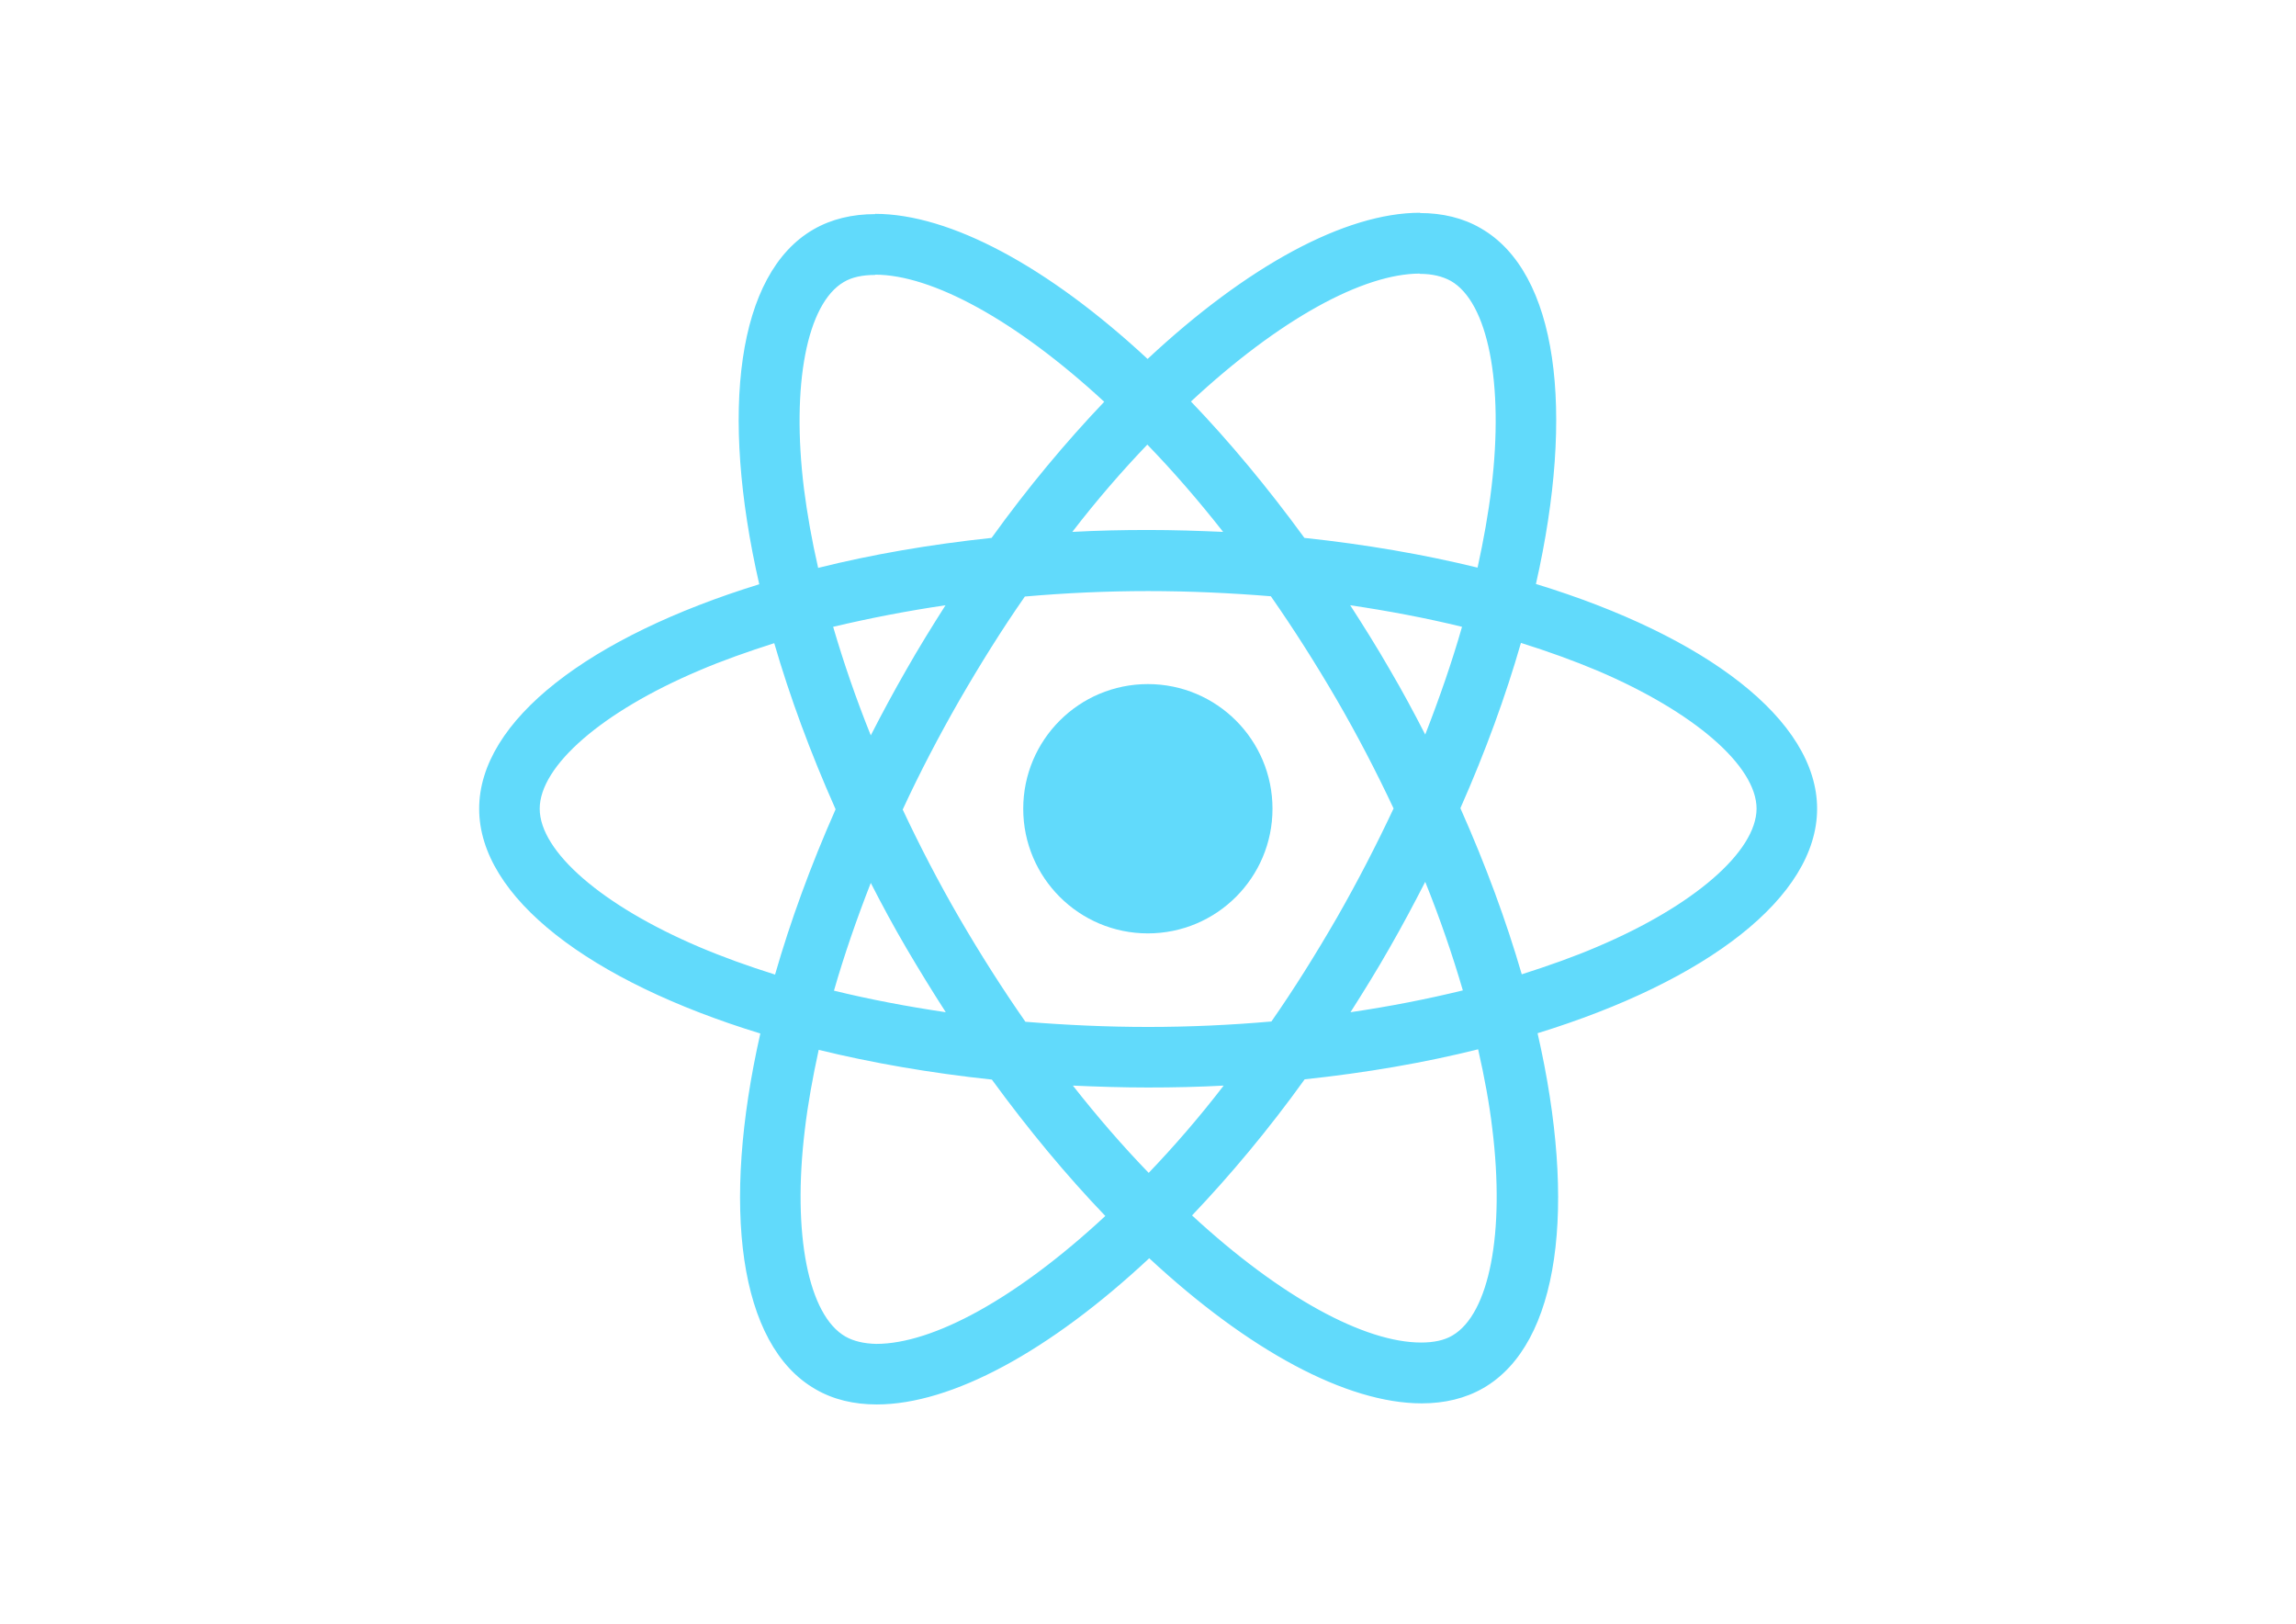
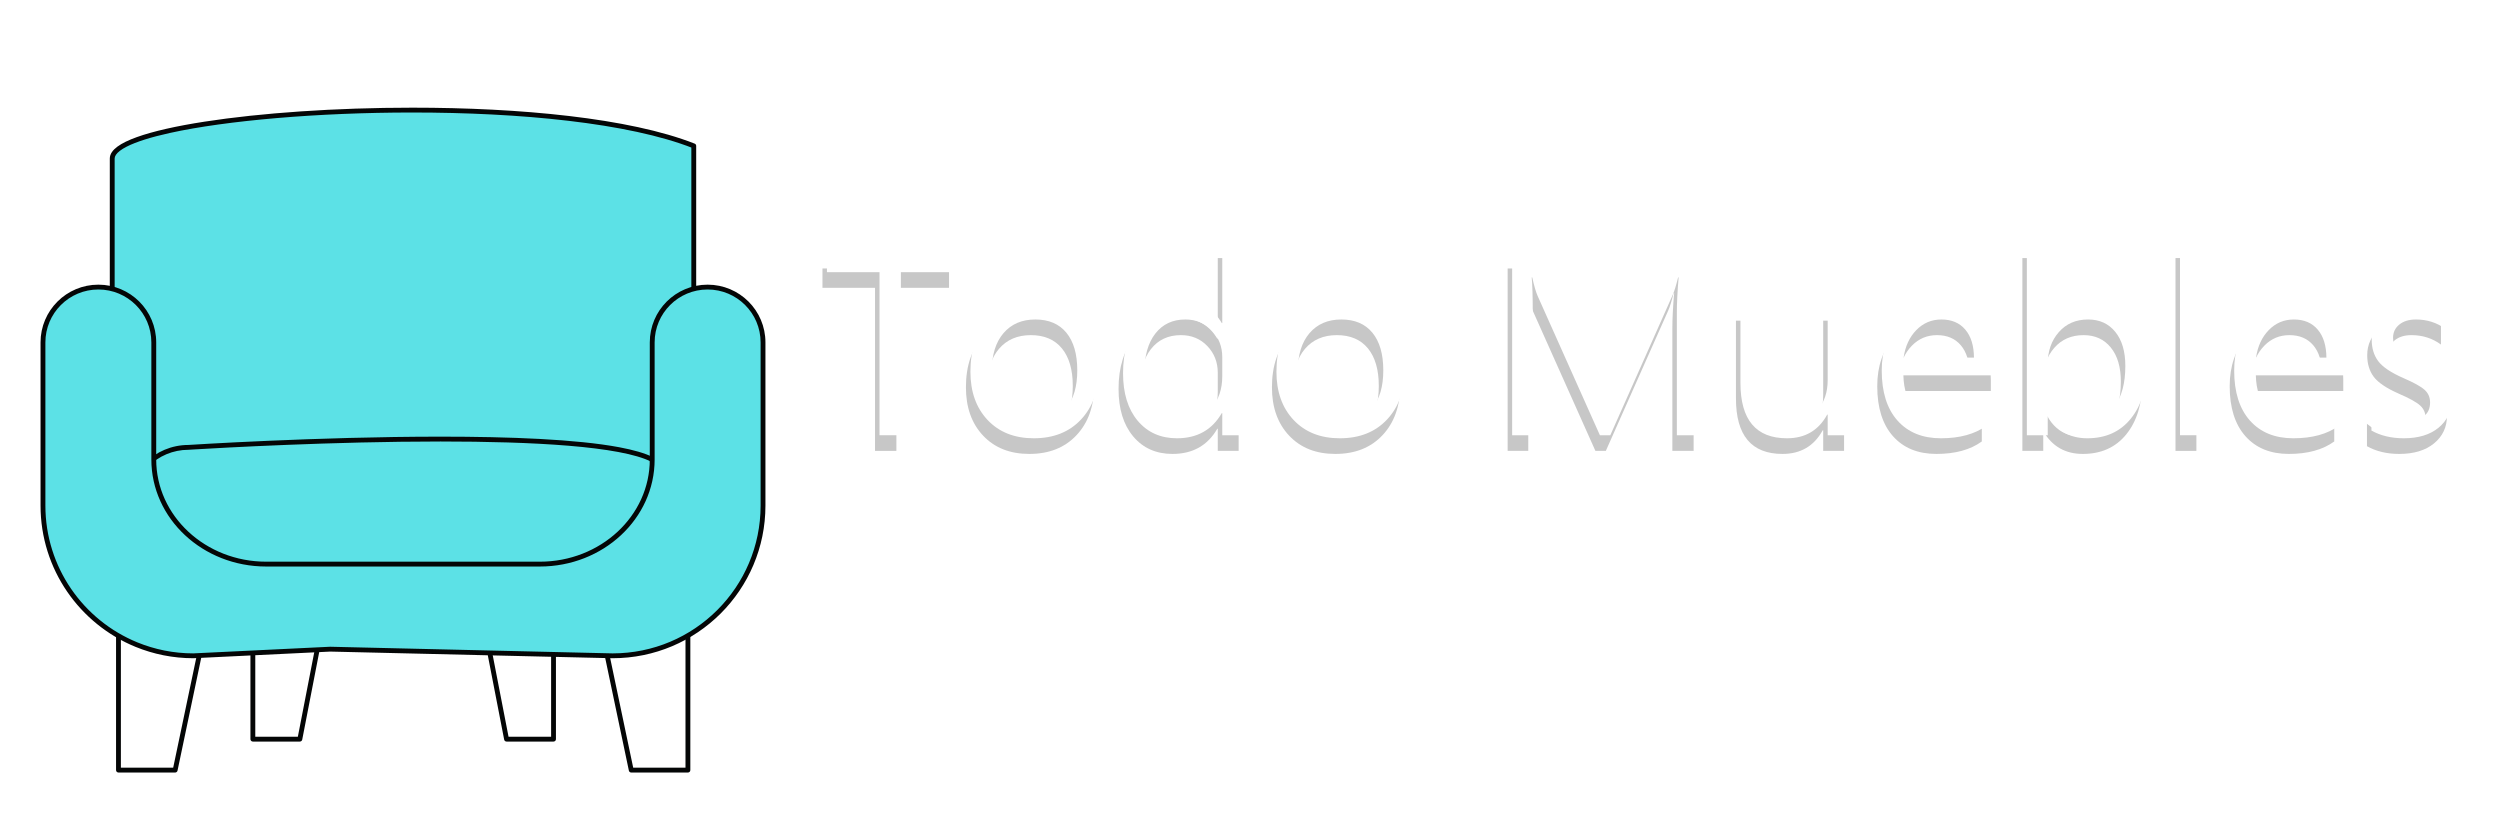
- <svg xmlns="http://www.w3.org/2000/svg" viewBox="0 0 841.9 595.3">
-   <g fill="#61DAFB">
-     <path d="M666.3 296.5c0-32.5-40.7-63.3-103.1-82.4 14.4-63.6 8-114.2-20.2-130.4-6.5-3.8-14.1-5.6-22.4-5.6v22.3c4.6 0 8.3.9 11.4 2.6 13.6 7.8 19.5 37.5 14.9 75.7-1.1 9.4-2.9 19.3-5.1 29.4-19.6-4.8-41-8.5-63.5-10.9-13.5-18.5-27.5-35.3-41.6-50 32.6-30.3 63.2-46.9 84-46.9V78c-27.5 0-63.5 19.6-99.9 53.6-36.4-33.8-72.4-53.2-99.9-53.2v22.3c20.7 0 51.4 16.5 84 46.6-14 14.7-28 31.4-41.3 49.9-22.6 2.4-44 6.1-63.6 11-2.3-10-4-19.7-5.2-29-4.7-38.2 1.1-67.9 14.6-75.8 3-1.8 6.9-2.6 11.5-2.6V78.5c-8.4 0-16 1.8-22.6 5.6-28.1 16.2-34.4 66.7-19.9 130.1-62.2 19.2-102.7 49.9-102.7 82.3 0 32.5 40.7 63.3 103.1 82.4-14.4 63.6-8 114.2 20.2 130.4 6.5 3.8 14.1 5.6 22.5 5.6 27.5 0 63.5-19.6 99.9-53.6 36.4 33.8 72.4 53.2 99.9 53.2 8.4 0 16-1.8 22.6-5.6 28.1-16.2 34.4-66.7 19.9-130.1 62-19.1 102.5-49.9 102.5-82.3zm-130.2-66.7c-3.7 12.9-8.3 26.2-13.5 39.5-4.1-8-8.4-16-13.1-24-4.6-8-9.5-15.8-14.4-23.4 14.2 2.1 27.9 4.7 41 7.9zm-45.8 106.5c-7.8 13.5-15.8 26.3-24.1 38.2-14.9 1.3-30 2-45.2 2-15.1 0-30.2-.7-45-1.9-8.3-11.9-16.4-24.6-24.2-38-7.6-13.1-14.5-26.4-20.8-39.8 6.2-13.4 13.2-26.8 20.7-39.9 7.8-13.5 15.8-26.3 24.1-38.2 14.9-1.3 30-2 45.2-2 15.1 0 30.2.7 45 1.9 8.3 11.9 16.4 24.6 24.2 38 7.6 13.1 14.5 26.4 20.8 39.8-6.3 13.4-13.2 26.8-20.7 39.9zm32.3-13c5.4 13.4 10 26.8 13.8 39.8-13.1 3.2-26.9 5.9-41.2 8 4.9-7.7 9.8-15.6 14.4-23.7 4.6-8 8.9-16.1 13-24.1zM421.2 430c-9.3-9.6-18.6-20.3-27.8-32 9 .4 18.2.7 27.5.7 9.4 0 18.7-.2 27.8-.7-9 11.7-18.3 22.4-27.5 32zm-74.4-58.9c-14.2-2.1-27.9-4.7-41-7.9 3.7-12.9 8.3-26.2 13.5-39.5 4.1 8 8.4 16 13.1 24 4.7 8 9.5 15.8 14.4 23.4zM420.7 163c9.3 9.6 18.6 20.3 27.8 32-9-.4-18.2-.7-27.5-.7-9.4 0-18.7.2-27.8.7 9-11.7 18.3-22.4 27.5-32zm-74 58.9c-4.9 7.7-9.8 15.6-14.4 23.7-4.6 8-8.9 16-13 24-5.4-13.4-10-26.8-13.8-39.8 13.1-3.1 26.9-5.8 41.2-7.9zm-90.5 125.2c-35.4-15.1-58.3-34.9-58.3-50.6 0-15.7 22.9-35.6 58.3-50.6 8.6-3.7 18-7 27.7-10.1 5.7 19.6 13.2 40 22.5 60.9-9.2 20.8-16.6 41.1-22.2 60.6-9.9-3.1-19.3-6.5-28-10.2zM310 490c-13.6-7.8-19.5-37.5-14.9-75.7 1.1-9.4 2.9-19.3 5.1-29.4 19.6 4.8 41 8.5 63.5 10.9 13.5 18.5 27.5 35.3 41.6 50-32.6 30.3-63.2 46.9-84 46.9-4.5-.1-8.3-1-11.3-2.7zm237.2-76.2c4.7 38.2-1.1 67.9-14.6 75.8-3 1.8-6.9 2.6-11.5 2.6-20.7 0-51.4-16.5-84-46.6 14-14.7 28-31.4 41.3-49.9 22.6-2.4 44-6.1 63.6-11 2.3 10.1 4.1 19.8 5.2 29.1zm38.5-66.7c-8.6 3.7-18 7-27.7 10.1-5.7-19.6-13.2-40-22.5-60.9 9.2-20.8 16.6-41.1 22.2-60.6 9.9 3.1 19.3 6.5 28.1 10.2 35.4 15.1 58.3 34.9 58.3 50.6-.1 15.7-23 35.6-58.4 50.6zM320.8 78.4z" />
-     <circle cx="420.9" cy="296.5" r="45.7" />
-     <path d="M520.5 78.1z" />
+ <svg xmlns="http://www.w3.org/2000/svg" xmlns:xlink="http://www.w3.org/1999/xlink" width="900pt" height="300pt" viewBox="0 0 900 300" version="1.2">
+   <defs>
+     <g>
+       <symbol overflow="visible" id="glyph0-0">
+         <path style="stroke:none;" d="M 7.594 0 L 7.594 -64.016 L 52.938 -64.016 L 52.938 0 Z M 14.375 -6.781 L 46.156 -6.781 L 46.156 -57.234 L 14.375 -57.234 Z M 14.375 -6.781 " />
+       </symbol>
+       <symbol overflow="visible" id="glyph0-1">
+         <path style="stroke:none;" d="M 47.438 -58.703 L 28.484 -58.703 L 28.484 0 L 20.797 0 L 20.797 -58.703 L 1.875 -58.703 L 1.875 -65.672 L 47.438 -65.672 Z M 47.438 -58.703 " />
+       </symbol>
+       <symbol overflow="visible" id="glyph0-2">
+         <path style="stroke:none;" d="M 27.203 1.094 C 20.273 1.094 14.738 -1.094 10.594 -5.469 C 6.457 -9.852 4.391 -15.66 4.391 -22.891 C 4.391 -30.766 6.539 -36.914 10.844 -41.344 C 15.156 -45.77 20.973 -47.984 28.297 -47.984 C 35.285 -47.984 40.738 -45.832 44.656 -41.531 C 48.582 -37.227 50.547 -31.258 50.547 -23.625 C 50.547 -16.145 48.43 -10.156 44.203 -5.656 C 39.984 -1.156 34.316 1.094 27.203 1.094 Z M 27.75 -41.672 C 22.926 -41.672 19.109 -40.031 16.297 -36.75 C 13.492 -33.469 12.094 -28.941 12.094 -23.172 C 12.094 -17.617 13.508 -13.238 16.344 -10.031 C 19.188 -6.82 22.988 -5.219 27.75 -5.219 C 32.602 -5.219 36.332 -6.789 38.938 -9.938 C 41.551 -13.082 42.859 -17.555 42.859 -23.359 C 42.859 -29.211 41.551 -33.727 38.938 -36.906 C 36.332 -40.082 32.602 -41.672 27.75 -41.672 Z M 27.75 -41.672 " />
+       </symbol>
+       <symbol overflow="visible" id="glyph0-3">
+         <path style="stroke:none;" d="M 47.625 0 L 40.109 0 L 40.109 -7.969 L 39.938 -7.969 C 36.445 -1.926 31.07 1.094 23.812 1.094 C 17.914 1.094 13.203 -1.004 9.672 -5.203 C 6.148 -9.398 4.391 -15.113 4.391 -22.344 C 4.391 -30.102 6.344 -36.316 10.25 -40.984 C 14.164 -45.648 19.375 -47.984 25.875 -47.984 C 32.312 -47.984 37 -45.453 39.938 -40.391 L 40.109 -40.391 L 40.109 -69.422 L 47.625 -69.422 Z M 40.109 -21.203 L 40.109 -28.109 C 40.109 -31.898 38.859 -35.109 36.359 -37.734 C 33.859 -40.359 30.68 -41.672 26.828 -41.672 C 22.254 -41.672 18.656 -39.988 16.031 -36.625 C 13.406 -33.27 12.094 -28.633 12.094 -22.719 C 12.094 -17.312 13.348 -13.039 15.859 -9.906 C 18.379 -6.781 21.766 -5.219 26.016 -5.219 C 30.191 -5.219 33.582 -6.727 36.188 -9.75 C 38.801 -12.77 40.109 -16.586 40.109 -21.203 Z M 40.109 -21.203 " />
+       </symbol>
+       <symbol overflow="visible" id="glyph0-4">
+         <path style="stroke:none;" d="" />
+       </symbol>
+       <symbol overflow="visible" id="glyph0-5">
+         <path style="stroke:none;" d="M 75.562 0 L 67.906 0 L 67.906 -44.047 C 67.906 -47.523 68.117 -51.785 68.547 -56.828 L 68.359 -56.828 C 67.629 -53.867 66.973 -51.75 66.391 -50.469 L 43.953 0 L 40.203 0 L 17.812 -50.094 C 17.164 -51.562 16.508 -53.805 15.844 -56.828 L 15.656 -56.828 C 15.906 -54.203 16.031 -49.91 16.031 -43.953 L 16.031 0 L 8.609 0 L 8.609 -65.672 L 18.781 -65.672 L 38.922 -19.875 C 40.484 -16.363 41.488 -13.738 41.938 -12 L 42.219 -12 C 43.531 -15.602 44.582 -18.289 45.375 -20.062 L 65.938 -65.672 L 75.562 -65.672 Z M 75.562 0 " />
+       </symbol>
+       <symbol overflow="visible" id="glyph0-6">
+         <path style="stroke:none;" d="M 45.516 0 L 38 0 L 38 -7.422 L 37.828 -7.422 C 34.711 -1.742 29.891 1.094 23.359 1.094 C 12.18 1.094 6.594 -5.555 6.594 -18.859 L 6.594 -46.891 L 14.062 -46.891 L 14.062 -20.062 C 14.062 -10.164 17.848 -5.219 25.422 -5.219 C 29.078 -5.219 32.086 -6.566 34.453 -9.266 C 36.816 -11.973 38 -15.508 38 -19.875 L 38 -46.891 L 45.516 -46.891 Z M 45.516 0 " />
+       </symbol>
+       <symbol overflow="visible" id="glyph0-7">
+         <path style="stroke:none;" d="M 45.281 -21.562 L 12.188 -21.562 C 12.301 -16.344 13.703 -12.312 16.391 -9.469 C 19.078 -6.633 22.77 -5.219 27.469 -5.219 C 32.75 -5.219 37.602 -6.957 42.031 -10.438 L 42.031 -3.391 C 37.914 -0.398 32.469 1.094 25.688 1.094 C 19.062 1.094 13.852 -1.031 10.062 -5.281 C 6.281 -9.539 4.391 -15.535 4.391 -23.266 C 4.391 -30.555 6.457 -36.5 10.594 -41.094 C 14.738 -45.688 19.879 -47.984 26.016 -47.984 C 32.148 -47.984 36.895 -46 40.25 -42.031 C 43.602 -38.062 45.281 -32.551 45.281 -25.5 Z M 37.594 -27.938 C 37.562 -32.27 36.516 -35.641 34.453 -38.047 C 32.398 -40.461 29.539 -41.672 25.875 -41.672 C 22.332 -41.672 19.32 -40.398 16.844 -37.859 C 14.375 -35.328 12.848 -32.02 12.266 -27.938 Z M 37.594 -27.938 " />
+       </symbol>
+       <symbol overflow="visible" id="glyph0-8">
+         <path style="stroke:none;" d="M 15.297 -6.781 L 15.109 -6.781 L 15.109 0 L 7.594 0 L 7.594 -69.422 L 15.109 -69.422 L 15.109 -38.641 L 15.297 -38.641 C 18.984 -44.867 24.383 -47.984 31.5 -47.984 C 37.52 -47.984 42.227 -45.883 45.625 -41.688 C 49.031 -37.488 50.734 -31.863 50.734 -24.812 C 50.734 -16.969 48.828 -10.688 45.016 -5.969 C 41.203 -1.258 35.984 1.094 29.359 1.094 C 23.16 1.094 18.473 -1.531 15.297 -6.781 Z M 15.109 -25.688 L 15.109 -19.141 C 15.109 -15.266 16.367 -11.973 18.891 -9.266 C 21.41 -6.566 24.609 -5.219 28.484 -5.219 C 33.035 -5.219 36.598 -6.957 39.172 -10.438 C 41.754 -13.914 43.047 -18.754 43.047 -24.953 C 43.047 -30.172 41.836 -34.258 39.422 -37.219 C 37.016 -40.188 33.75 -41.672 29.625 -41.672 C 25.258 -41.672 21.75 -40.148 19.094 -37.109 C 16.438 -34.078 15.109 -30.27 15.109 -25.688 Z M 15.109 -25.688 " />
+       </symbol>
+       <symbol overflow="visible" id="glyph0-9">
+         <path style="stroke:none;" d="M 15.109 0 L 7.594 0 L 7.594 -69.422 L 15.109 -69.422 Z M 15.109 0 " />
+       </symbol>
+       <symbol overflow="visible" id="glyph0-10">
+         <path style="stroke:none;" d="M 4.766 -1.688 L 4.766 -9.75 C 8.422 -6.727 12.477 -5.219 16.938 -5.219 C 22.895 -5.219 25.875 -7.414 25.875 -11.812 C 25.875 -13.645 25.219 -15.156 23.906 -16.344 C 22.594 -17.539 20.023 -18.961 16.203 -20.609 C 11.723 -22.586 8.711 -24.625 7.172 -26.719 C 5.629 -28.812 4.859 -31.383 4.859 -34.438 C 4.859 -38.344 6.398 -41.578 9.484 -44.141 C 12.566 -46.703 16.535 -47.984 21.391 -47.984 C 25.109 -47.984 28.445 -47.285 31.406 -45.891 L 31.406 -38.281 C 28.32 -40.539 24.785 -41.672 20.797 -41.672 C 18.285 -41.672 16.281 -41.055 14.781 -39.828 C 13.289 -38.609 12.547 -37.023 12.547 -35.078 C 12.547 -33.18 13.086 -31.648 14.172 -30.484 C 15.254 -29.328 17.688 -27.957 21.469 -26.375 C 26.082 -24.426 29.25 -22.379 30.969 -20.234 C 32.695 -18.098 33.562 -15.535 33.562 -12.547 C 33.562 -8.547 32.02 -5.27 28.938 -2.719 C 25.852 -0.176 21.672 1.094 16.391 1.094 C 11.93 1.094 8.055 0.164 4.766 -1.688 Z M 4.766 -1.688 " />
+       </symbol>
+       <symbol overflow="visible" id="glyph1-0">
+         <path style="stroke:none;" d="M 2.734 0 L 2.734 -22.984 L 19 -22.984 L 19 0 Z M 5.156 -2.438 L 16.578 -2.438 L 16.578 -20.547 L 5.156 -20.547 Z M 5.156 -2.438 " />
+       </symbol>
+       <symbol overflow="visible" id="glyph1-1">
+         <path style="stroke:none;" d="" />
+       </symbol>
+       <symbol overflow="visible" id="glyph1-2">
+         <path style="stroke:none;" d="M 21.344 0 L 18.281 0 L 15.781 -6.609 L 5.781 -6.609 L 3.438 0 L 0.359 0 L 9.406 -23.578 L 12.266 -23.578 Z M 14.875 -9.094 L 11.188 -19.141 C 11.062 -19.461 10.938 -19.988 10.812 -20.719 L 10.75 -20.719 C 10.645 -20.051 10.52 -19.523 10.375 -19.141 L 6.703 -9.094 Z M 14.875 -9.094 " />
+       </symbol>
+       <symbol overflow="visible" id="glyph1-3">
+         <path style="stroke:none;" d="M 14.203 -0.766 C 12.91 0.004 11.379 0.391 9.609 0.391 C 7.203 0.391 5.258 -0.391 3.781 -1.953 C 2.312 -3.516 1.578 -5.535 1.578 -8.016 C 1.578 -10.797 2.367 -13.023 3.953 -14.703 C 5.547 -16.391 7.672 -17.234 10.328 -17.234 C 11.805 -17.234 13.109 -16.957 14.234 -16.406 L 14.234 -13.641 C 12.984 -14.523 11.645 -14.969 10.219 -14.969 C 8.5 -14.969 7.086 -14.348 5.984 -13.109 C 4.891 -11.879 4.344 -10.258 4.344 -8.25 C 4.344 -6.281 4.859 -4.723 5.891 -3.578 C 6.93 -2.441 8.32 -1.875 10.062 -1.875 C 11.531 -1.875 12.91 -2.363 14.203 -3.344 Z M 14.203 -0.766 " />
+       </symbol>
+       <symbol overflow="visible" id="glyph1-4">
+         <path style="stroke:none;" d="M 9.766 0.391 C 7.273 0.391 5.285 -0.395 3.797 -1.969 C 2.316 -3.539 1.578 -5.625 1.578 -8.219 C 1.578 -11.051 2.348 -13.258 3.891 -14.844 C 5.441 -16.438 7.531 -17.234 10.156 -17.234 C 12.664 -17.234 14.625 -16.457 16.031 -14.906 C 17.445 -13.363 18.156 -11.223 18.156 -8.484 C 18.156 -5.797 17.395 -3.645 15.875 -2.031 C 14.352 -0.414 12.316 0.391 9.766 0.391 Z M 9.969 -14.969 C 8.227 -14.969 6.852 -14.375 5.844 -13.188 C 4.844 -12.008 4.344 -10.383 4.344 -8.312 C 4.344 -6.32 4.852 -4.75 5.875 -3.594 C 6.895 -2.445 8.258 -1.875 9.969 -1.875 C 11.707 -1.875 13.047 -2.438 13.984 -3.562 C 14.922 -4.695 15.391 -6.305 15.391 -8.391 C 15.391 -10.492 14.922 -12.113 13.984 -13.25 C 13.047 -14.395 11.707 -14.969 9.969 -14.969 Z M 9.969 -14.969 " />
+       </symbol>
+       <symbol overflow="visible" id="glyph1-5">
+         <path style="stroke:none;" d="M 26.641 0 L 23.938 0 L 23.938 -9.672 C 23.938 -11.535 23.648 -12.883 23.078 -13.719 C 22.504 -14.551 21.535 -14.969 20.172 -14.969 C 19.023 -14.969 18.047 -14.441 17.234 -13.391 C 16.43 -12.336 16.031 -11.078 16.031 -9.609 L 16.031 0 L 13.328 0 L 13.328 -10 C 13.328 -13.312 12.051 -14.969 9.5 -14.969 C 8.32 -14.969 7.348 -14.469 6.578 -13.469 C 5.805 -12.477 5.422 -11.191 5.422 -9.609 L 5.422 0 L 2.734 0 L 2.734 -16.844 L 5.422 -16.844 L 5.422 -14.172 L 5.484 -14.172 C 6.68 -16.211 8.426 -17.234 10.719 -17.234 C 11.875 -17.234 12.879 -16.91 13.734 -16.266 C 14.586 -15.629 15.172 -14.789 15.484 -13.75 C 16.734 -16.07 18.598 -17.234 21.078 -17.234 C 24.785 -17.234 26.641 -14.945 26.641 -10.375 Z M 26.641 0 " />
+       </symbol>
+       <symbol overflow="visible" id="glyph1-6">
+         <path style="stroke:none;" d="M 5.484 -2.438 L 5.422 -2.438 L 5.422 7.75 L 2.734 7.75 L 2.734 -16.844 L 5.422 -16.844 L 5.422 -13.875 L 5.484 -13.875 C 6.816 -16.113 8.758 -17.234 11.312 -17.234 C 13.477 -17.234 15.172 -16.477 16.391 -14.969 C 17.609 -13.457 18.219 -11.438 18.219 -8.906 C 18.219 -6.094 17.531 -3.836 16.156 -2.141 C 14.789 -0.453 12.914 0.391 10.531 0.391 C 8.352 0.391 6.672 -0.551 5.484 -2.438 Z M 5.422 -9.219 L 5.422 -6.875 C 5.422 -5.477 5.875 -4.297 6.781 -3.328 C 7.688 -2.359 8.832 -1.875 10.219 -1.875 C 11.852 -1.875 13.133 -2.5 14.062 -3.75 C 14.988 -5 15.453 -6.734 15.453 -8.953 C 15.453 -10.828 15.02 -12.297 14.156 -13.359 C 13.289 -14.43 12.117 -14.969 10.641 -14.969 C 9.066 -14.969 7.801 -14.422 6.844 -13.328 C 5.895 -12.234 5.422 -10.863 5.422 -9.219 Z M 5.422 -9.219 " />
+       </symbol>
+       <symbol overflow="visible" id="glyph1-7">
+         <path style="stroke:none;" d="M 14.781 0 L 12.078 0 L 12.078 -2.625 L 12.016 -2.625 C 10.848 -0.613 9.125 0.391 6.844 0.391 C 5.164 0.391 3.852 -0.051 2.906 -0.938 C 1.957 -1.82 1.484 -3 1.484 -4.469 C 1.484 -7.613 3.332 -9.445 7.031 -9.969 L 12.078 -10.672 C 12.078 -13.535 10.922 -14.969 8.609 -14.969 C 6.586 -14.969 4.758 -14.273 3.125 -12.891 L 3.125 -15.656 C 4.781 -16.707 6.688 -17.234 8.844 -17.234 C 12.801 -17.234 14.781 -15.141 14.781 -10.953 Z M 12.078 -8.516 L 8.016 -7.953 C 6.773 -7.773 5.832 -7.461 5.188 -7.016 C 4.551 -6.578 4.234 -5.797 4.234 -4.672 C 4.234 -3.848 4.523 -3.176 5.109 -2.656 C 5.703 -2.133 6.488 -1.875 7.469 -1.875 C 8.801 -1.875 9.898 -2.344 10.766 -3.281 C 11.641 -4.219 12.078 -5.406 12.078 -6.844 Z M 12.078 -8.516 " />
+       </symbol>
+       <symbol overflow="visible" id="glyph1-8">
+         <path style="stroke:none;" d="M 16.703 0 L 14.016 0 L 14.016 -9.609 C 14.016 -13.18 12.707 -14.969 10.094 -14.969 C 8.75 -14.969 7.633 -14.457 6.75 -13.438 C 5.863 -12.426 5.422 -11.148 5.422 -9.609 L 5.422 0 L 2.734 0 L 2.734 -16.844 L 5.422 -16.844 L 5.422 -14.047 L 5.484 -14.047 C 6.766 -16.172 8.609 -17.234 11.016 -17.234 C 12.859 -17.234 14.266 -16.633 15.234 -15.438 C 16.211 -14.25 16.703 -12.535 16.703 -10.297 Z M 15.109 -23.969 C 15.109 -22.82 14.844 -21.883 14.312 -21.156 C 13.789 -20.426 13.082 -20.062 12.188 -20.062 C 11.406 -20.062 10.52 -20.344 9.531 -20.906 C 8.688 -21.383 8.031 -21.625 7.562 -21.625 C 6.602 -21.625 6.125 -21.004 6.125 -19.766 L 4.578 -19.766 C 4.578 -20.93 4.836 -21.867 5.359 -22.578 C 5.891 -23.285 6.625 -23.641 7.562 -23.641 C 8.281 -23.641 9.098 -23.352 10.016 -22.781 C 10.828 -22.301 11.531 -22.062 12.125 -22.062 C 13.039 -22.062 13.5 -22.695 13.5 -23.969 Z M 15.109 -23.969 " />
+       </symbol>
+       <symbol overflow="visible" id="glyph1-9">
+         <path style="stroke:none;" d="M 16.703 0 L 14.016 0 L 14.016 -9.609 C 14.016 -13.18 12.707 -14.969 10.094 -14.969 C 8.75 -14.969 7.633 -14.457 6.75 -13.438 C 5.863 -12.426 5.422 -11.148 5.422 -9.609 L 5.422 0 L 2.734 0 L 2.734 -16.844 L 5.422 -16.844 L 5.422 -14.047 L 5.484 -14.047 C 6.766 -16.172 8.609 -17.234 11.016 -17.234 C 12.859 -17.234 14.266 -16.633 15.234 -15.438 C 16.211 -14.25 16.703 -12.535 16.703 -10.297 Z M 16.703 0 " />
+       </symbol>
+       <symbol overflow="visible" id="glyph1-10">
+         <path style="stroke:none;" d="M 17.094 0 L 14.406 0 L 14.406 -2.859 L 14.344 -2.859 C 13.094 -0.691 11.16 0.391 8.547 0.391 C 6.43 0.391 4.738 -0.359 3.469 -1.859 C 2.207 -3.367 1.578 -5.422 1.578 -8.016 C 1.578 -10.805 2.273 -13.039 3.672 -14.719 C 5.078 -16.395 6.953 -17.234 9.297 -17.234 C 11.609 -17.234 13.289 -16.32 14.344 -14.5 L 14.406 -14.5 L 14.406 -24.922 L 17.094 -24.922 Z M 14.406 -7.609 L 14.406 -10.094 C 14.406 -11.457 13.953 -12.609 13.047 -13.547 C 12.148 -14.492 11.016 -14.969 9.641 -14.969 C 7.992 -14.969 6.695 -14.363 5.75 -13.156 C 4.812 -11.945 4.344 -10.281 4.344 -8.156 C 4.344 -6.219 4.789 -4.688 5.688 -3.562 C 6.594 -2.438 7.812 -1.875 9.344 -1.875 C 10.844 -1.875 12.062 -2.414 13 -3.5 C 13.938 -4.582 14.406 -5.953 14.406 -7.609 Z M 14.406 -7.609 " />
+       </symbol>
+       <symbol overflow="visible" id="glyph1-11">
+         <path style="stroke:none;" d="M 10.531 -0.172 C 9.895 0.18 9.055 0.359 8.016 0.359 C 5.066 0.359 3.594 -1.285 3.594 -4.578 L 3.594 -14.531 L 0.703 -14.531 L 0.703 -16.844 L 3.594 -16.844 L 3.594 -20.953 L 6.297 -21.812 L 6.297 -16.844 L 10.531 -16.844 L 10.531 -14.531 L 6.297 -14.531 L 6.297 -5.047 C 6.297 -3.922 6.488 -3.113 6.875 -2.625 C 7.258 -2.145 7.895 -1.906 8.781 -1.906 C 9.457 -1.906 10.039 -2.094 10.531 -2.469 Z M 10.531 -0.172 " />
+       </symbol>
+       <symbol overflow="visible" id="glyph1-12">
+         <path style="stroke:none;" d="M 16.266 -7.75 L 4.375 -7.75 C 4.414 -5.875 4.914 -4.426 5.875 -3.406 C 6.844 -2.383 8.172 -1.875 9.859 -1.875 C 11.754 -1.875 13.5 -2.5 15.094 -3.75 L 15.094 -1.219 C 13.613 -0.145 11.656 0.391 9.219 0.391 C 6.844 0.391 4.973 -0.367 3.609 -1.891 C 2.254 -3.422 1.578 -5.578 1.578 -8.359 C 1.578 -10.973 2.316 -13.102 3.797 -14.75 C 5.285 -16.406 7.133 -17.234 9.344 -17.234 C 11.539 -17.234 13.242 -16.52 14.453 -15.094 C 15.66 -13.664 16.266 -11.688 16.266 -9.156 Z M 13.5 -10.031 C 13.488 -11.582 13.113 -12.789 12.375 -13.656 C 11.633 -14.531 10.609 -14.969 9.297 -14.969 C 8.016 -14.969 6.93 -14.508 6.047 -13.594 C 5.16 -12.688 4.613 -11.5 4.406 -10.031 Z M 13.5 -10.031 " />
+       </symbol>
+       <symbol overflow="visible" id="glyph1-13">
+         <path style="stroke:none;" d="M 1.703 -0.609 L 1.703 -3.5 C 3.023 -2.414 4.484 -1.875 6.078 -1.875 C 8.223 -1.875 9.297 -2.66 9.297 -4.234 C 9.297 -4.898 9.055 -5.445 8.578 -5.875 C 8.109 -6.301 7.188 -6.812 5.812 -7.406 C 4.207 -8.113 3.129 -8.844 2.578 -9.594 C 2.023 -10.344 1.75 -11.266 1.75 -12.359 C 1.75 -13.766 2.301 -14.926 3.406 -15.844 C 4.508 -16.77 5.93 -17.234 7.672 -17.234 C 9.016 -17.234 10.219 -16.977 11.281 -16.469 L 11.281 -13.75 C 10.176 -14.562 8.906 -14.969 7.469 -14.969 C 6.562 -14.969 5.836 -14.742 5.297 -14.297 C 4.766 -13.859 4.5 -13.289 4.5 -12.594 C 4.5 -11.914 4.691 -11.367 5.078 -10.953 C 5.473 -10.535 6.352 -10.039 7.719 -9.469 C 9.363 -8.77 10.492 -8.035 11.109 -7.266 C 11.734 -6.492 12.047 -5.57 12.047 -4.5 C 12.047 -3.062 11.492 -1.883 10.391 -0.969 C 9.285 -0.062 7.785 0.391 5.891 0.391 C 4.285 0.391 2.891 0.055 1.703 -0.609 Z M 1.703 -0.609 " />
+       </symbol>
+       <symbol overflow="visible" id="glyph1-14">
+         <path style="stroke:none;" d="M 16.234 0 L 2.891 0 L 2.891 -2.375 L 8.219 -2.375 L 8.219 -20.688 L 2.766 -19.062 L 2.766 -21.625 L 10.922 -24.109 L 10.922 -2.375 L 16.234 -2.375 Z M 16.234 0 " />
+       </symbol>
+       <symbol overflow="visible" id="glyph1-15">
+         <path style="stroke:none;" d="M 2.828 -0.391 L 2.828 -3 C 4.141 -2.25 5.531 -1.875 7 -1.875 C 9.133 -1.875 10.797 -2.734 11.984 -4.453 C 13.18 -6.172 13.781 -8.613 13.781 -11.781 C 13.758 -11.77 13.738 -11.77 13.719 -11.781 C 12.707 -9.758 10.953 -8.75 8.453 -8.75 C 6.43 -8.75 4.773 -9.43 3.484 -10.797 C 2.191 -12.172 1.547 -13.938 1.547 -16.094 C 1.547 -18.395 2.254 -20.281 3.672 -21.75 C 5.086 -23.227 6.906 -23.969 9.125 -23.969 C 11.445 -23.969 13.254 -23.051 14.547 -21.219 C 15.848 -19.383 16.5 -16.711 16.5 -13.203 C 16.5 -8.848 15.656 -5.492 13.969 -3.141 C 12.281 -0.785 9.938 0.391 6.938 0.391 C 5.363 0.391 3.992 0.129 2.828 -0.391 Z M 8.875 -21.688 C 7.57 -21.688 6.484 -21.195 5.609 -20.219 C 4.742 -19.238 4.312 -17.988 4.312 -16.469 C 4.312 -14.812 4.738 -13.508 5.594 -12.562 C 6.445 -11.613 7.602 -11.141 9.062 -11.141 C 10.332 -11.141 11.406 -11.57 12.281 -12.438 C 13.164 -13.312 13.609 -14.375 13.609 -15.625 C 13.609 -17.406 13.172 -18.859 12.297 -19.984 C 11.422 -21.117 10.281 -21.688 8.875 -21.688 Z M 8.875 -21.688 " />
+       </symbol>
+       <symbol overflow="visible" id="glyph1-16">
+         <path style="stroke:none;" d="M 2.703 -0.578 L 2.703 -3.438 C 4.305 -2.395 5.941 -1.875 7.609 -1.875 C 9.273 -1.875 10.617 -2.344 11.641 -3.281 C 12.66 -4.227 13.172 -5.477 13.172 -7.031 C 13.172 -8.582 12.648 -9.789 11.609 -10.656 C 10.566 -11.52 9.078 -11.953 7.141 -11.953 C 6.484 -11.953 5.25 -11.883 3.438 -11.75 L 3.438 -23.578 L 14.844 -23.578 L 14.844 -21.141 L 5.984 -21.141 L 5.984 -14.234 C 6.703 -14.273 7.367 -14.297 7.984 -14.297 C 10.504 -14.297 12.457 -13.66 13.844 -12.391 C 15.227 -11.129 15.922 -9.398 15.922 -7.203 C 15.922 -4.922 15.176 -3.082 13.688 -1.688 C 12.195 -0.301 10.16 0.391 7.578 0.391 C 5.398 0.391 3.773 0.066 2.703 -0.578 Z M 2.703 -0.578 " />
+       </symbol>
+       <symbol overflow="visible" id="glyph1-17">
+         <path style="stroke:none;" d="M 16.609 -22.719 L 7.266 0 L 4.469 0 L 13.297 -21.141 L 1.406 -21.141 L 1.406 -23.578 L 16.609 -23.578 Z M 16.609 -22.719 " />
+       </symbol>
+     </g>
+     <clipPath id="clip1">
+       <path d="M 41 216 L 77 216 L 77 278.25 L 41 278.25 Z M 41 216 " />
+     </clipPath>
+     <clipPath id="clip2">
+       <path d="M 213 216 L 249 216 L 249 278.25 L 213 278.25 Z M 213 216 " />
+     </clipPath>
+     <clipPath id="clip3">
+       <path d="M 14.578 102 L 275.578 102 L 275.578 237 L 14.578 237 Z M 14.578 102 " />
+     </clipPath>
+   </defs>
+   <g id="surface1">
+     <g style="fill:rgb(45.099%,45.099%,45.099%);fill-opacity:0.4;">
+       <use xlink:href="#glyph0-1" x="294.212" y="162.32" />
+       <use xlink:href="#glyph0-2" x="343.343" y="162.32" />
+       <use xlink:href="#glyph0-3" x="398.289" y="162.32" />
+       <use xlink:href="#glyph0-2" x="453.51" y="162.32" />
+       <use xlink:href="#glyph0-4" x="508.457" y="162.32" />
+       <use xlink:href="#glyph0-5" x="534.144" y="162.32" />
+       <use xlink:href="#glyph0-6" x="618.349" y="162.32" />
+       <use xlink:href="#glyph0-7" x="671.418" y="162.32" />
+       <use xlink:href="#glyph0-8" x="720.458" y="162.32" />
+       <use xlink:href="#glyph0-9" x="775.587" y="162.32" />
+       <use xlink:href="#glyph0-7" x="798.298" y="162.32" />
+       <use xlink:href="#glyph0-10" x="847.338" y="162.32" />
+     </g>
+     <g style="fill:rgb(100%,100%,100%);fill-opacity:1;">
+       <use xlink:href="#glyph0-1" x="295.828" y="156.686" />
+       <use xlink:href="#glyph0-2" x="344.959" y="156.686" />
+       <use xlink:href="#glyph0-3" x="399.905" y="156.686" />
+       <use xlink:href="#glyph0-2" x="455.126" y="156.686" />
+       <use xlink:href="#glyph0-4" x="510.072" y="156.686" />
+       <use xlink:href="#glyph0-5" x="535.76" y="156.686" />
+       <use xlink:href="#glyph0-6" x="619.965" y="156.686" />
+       <use xlink:href="#glyph0-7" x="673.034" y="156.686" />
+       <use xlink:href="#glyph0-8" x="722.073" y="156.686" />
+       <use xlink:href="#glyph0-9" x="777.203" y="156.686" />
+       <use xlink:href="#glyph0-7" x="799.914" y="156.686" />
+       <use xlink:href="#glyph0-10" x="848.953" y="156.686" />
+     </g>
+     <path style=" stroke:none;fill-rule:nonzero;fill:rgb(36.079%,88.239%,90.199%);fill-opacity:1;" d="M 249.754 52.512 C 193.008 30.152 40.398 40.348 40.398 57.062 L 40.398 178.648 C 40.398 195.477 54.062 209.121 70.918 209.121 L 249.754 209.121 L 249.754 52.512 " />
+     <path style=" stroke:none;fill-rule:nonzero;fill:rgb(1.569%,2.35%,2.35%);fill-opacity:1;" d="M 249.754 52.512 L 250.074 51.703 C 238.297 47.066 222.535 43.84 204.891 41.762 C 187.246 39.684 167.73 38.762 148.473 38.762 C 120.871 38.762 93.824 40.66 73.633 43.797 C 63.535 45.363 55.156 47.238 49.238 49.367 C 46.281 50.434 43.934 51.555 42.266 52.789 C 41.434 53.402 40.766 54.051 40.285 54.758 C 39.809 55.461 39.527 56.25 39.527 57.062 L 39.527 178.648 C 39.527 195.957 53.582 209.992 70.918 209.992 L 249.754 209.992 C 249.988 209.992 250.211 209.898 250.371 209.734 C 250.535 209.574 250.629 209.352 250.629 209.121 L 250.629 52.512 C 250.629 52.156 250.41 51.832 250.074 51.703 L 249.754 52.512 L 248.883 52.512 L 248.883 208.25 L 70.918 208.25 C 62.73 208.25 55.324 204.938 49.953 199.578 C 44.59 194.219 41.273 186.824 41.273 178.648 L 41.273 57.062 C 41.277 56.648 41.41 56.219 41.73 55.73 C 42.34 54.816 43.66 53.777 45.629 52.781 C 49.078 51.023 54.438 49.344 61.215 47.855 C 81.551 43.375 114.613 40.5 148.473 40.504 C 167.672 40.504 187.133 41.422 204.688 43.492 C 222.238 45.559 237.895 48.773 249.434 53.324 L 249.754 52.512 L 248.883 52.512 L 249.754 52.512 " />
+     <path style=" stroke:none;fill-rule:nonzero;fill:rgb(100%,100%,100%);fill-opacity:1;" d="M 42.648 277.242 L 63.055 277.242 L 75.609 217.477 L 42.648 217.477 L 42.648 277.242 " />
+     <g clip-path="url(#clip1)" clip-rule="nonzero">
+       <path style=" stroke:none;fill-rule:nonzero;fill:rgb(1.569%,2.35%,2.35%);fill-opacity:1;" d="M 42.648 277.242 L 42.648 278.113 L 63.055 278.113 C 63.469 278.113 63.824 277.824 63.91 277.418 L 76.465 217.652 C 76.52 217.398 76.453 217.129 76.289 216.926 C 76.125 216.723 75.871 216.605 75.609 216.605 L 42.648 216.605 C 42.422 216.605 42.195 216.695 42.031 216.859 C 41.871 217.02 41.777 217.246 41.777 217.477 L 41.777 277.242 C 41.777 277.469 41.871 277.695 42.031 277.859 C 42.195 278.02 42.422 278.113 42.648 278.113 L 42.648 277.242 L 43.52 277.242 L 43.52 218.348 L 74.535 218.348 L 62.348 276.371 L 42.648 276.371 L 42.648 277.242 L 43.52 277.242 L 42.648 277.242 " />
+     </g>
+     <path style=" stroke:none;fill-rule:nonzero;fill:rgb(100%,100%,100%);fill-opacity:1;" d="M 91.027 266.094 L 107.949 266.094 L 118.355 212.473 L 91.027 212.473 L 91.027 266.094 " />
+     <path style=" stroke:none;fill-rule:nonzero;fill:rgb(1.569%,2.35%,2.35%);fill-opacity:1;" d="M 91.027 266.094 L 91.027 266.965 L 107.949 266.965 C 108.367 266.965 108.723 266.672 108.801 266.262 L 119.211 212.633 C 119.262 212.379 119.195 212.117 119.027 211.918 C 118.863 211.715 118.617 211.602 118.355 211.602 L 91.027 211.602 C 90.801 211.602 90.574 211.691 90.414 211.855 C 90.254 212.016 90.156 212.238 90.156 212.473 L 90.156 266.094 C 90.156 266.324 90.254 266.547 90.414 266.711 C 90.574 266.875 90.801 266.965 91.027 266.965 L 91.027 266.094 L 91.902 266.094 L 91.902 213.344 L 117.297 213.344 L 107.227 265.223 L 91.027 265.223 L 91.027 266.094 L 91.902 266.094 L 91.027 266.094 " />
+     <path style=" stroke:none;fill-rule:nonzero;fill:rgb(100%,100%,100%);fill-opacity:1;" d="M 247.648 277.242 L 227.246 277.242 L 214.688 217.477 L 247.648 217.477 L 247.648 277.242 " />
+     <g clip-path="url(#clip2)" clip-rule="nonzero">
+       <path style=" stroke:none;fill-rule:nonzero;fill:rgb(1.569%,2.35%,2.35%);fill-opacity:1;" d="M 247.648 277.242 L 247.648 276.371 L 227.953 276.371 L 215.762 218.348 L 246.777 218.348 L 246.777 277.242 L 247.648 277.242 L 247.648 276.371 L 247.648 277.242 L 248.52 277.242 L 248.52 217.477 C 248.52 217.246 248.426 217.02 248.266 216.859 C 248.102 216.695 247.879 216.605 247.648 216.605 L 214.688 216.605 C 214.426 216.605 214.176 216.723 214.012 216.926 C 213.848 217.129 213.777 217.398 213.832 217.652 L 226.391 277.418 C 226.477 277.824 226.828 278.113 227.246 278.113 L 247.648 278.113 C 247.879 278.113 248.098 278.02 248.266 277.859 C 248.43 277.691 248.52 277.473 248.52 277.242 L 247.648 277.242 " />
+     </g>
+     <path style=" stroke:none;fill-rule:nonzero;fill:rgb(100%,100%,100%);fill-opacity:1;" d="M 199.27 266.094 L 182.355 266.094 L 171.945 212.473 L 199.27 212.473 L 199.27 266.094 " />
+     <path style=" stroke:none;fill-rule:nonzero;fill:rgb(1.569%,2.35%,2.35%);fill-opacity:1;" d="M 199.27 266.094 L 199.27 265.223 L 183.074 265.223 L 173.004 213.344 L 198.398 213.344 L 198.398 266.094 L 199.27 266.094 L 199.27 265.223 L 199.27 266.094 L 200.141 266.094 L 200.141 212.473 C 200.141 212.234 200.051 212.02 199.887 211.855 C 199.719 211.688 199.5 211.602 199.27 211.602 L 171.945 211.602 C 171.684 211.602 171.441 211.715 171.273 211.918 C 171.105 212.117 171.039 212.379 171.09 212.633 L 181.5 266.262 C 181.578 266.672 181.934 266.965 182.355 266.965 L 199.27 266.965 C 199.5 266.965 199.719 266.875 199.887 266.711 C 200.051 266.543 200.141 266.328 200.141 266.094 L 199.27 266.094 " />
+     <path style=" stroke:none;fill-rule:nonzero;fill:rgb(36.079%,88.239%,90.199%);fill-opacity:1;" d="M 234.797 165.422 C 208.254 152.004 67.883 161.051 67.883 161.051 C 56.098 161.051 46.543 170.59 46.543 182.355 L 46.543 187.816 C 46.543 199.582 56.098 209.121 67.883 209.121 L 238.207 209.121 L 234.797 165.422 " />
+     <path style=" stroke:none;fill-rule:nonzero;fill:rgb(1.569%,2.35%,2.35%);fill-opacity:1;" d="M 234.797 165.422 L 235.188 164.641 C 232.234 163.152 228.062 161.973 222.922 161.004 C 207.504 158.113 183.348 157.199 158.605 157.195 C 114.129 157.195 67.832 160.18 67.824 160.18 L 67.883 161.051 L 67.883 160.18 C 55.617 160.18 45.676 170.105 45.672 182.355 L 45.672 187.816 C 45.676 200.066 55.617 209.992 67.883 209.992 L 238.207 209.992 C 238.449 209.992 238.68 209.887 238.848 209.711 C 239.012 209.535 239.098 209.293 239.074 209.051 L 235.664 165.352 C 235.641 165.047 235.465 164.781 235.188 164.641 L 234.797 165.422 L 233.926 165.488 L 237.262 208.25 L 67.883 208.25 C 62.23 208.25 57.117 205.961 53.414 202.262 C 49.707 198.566 47.418 193.461 47.418 187.816 L 47.418 182.355 C 47.418 176.711 49.707 171.605 53.414 167.906 C 57.117 164.207 62.23 161.922 67.883 161.922 L 67.938 161.918 C 67.941 161.918 68.66 161.875 70.008 161.789 C 79.469 161.223 119.754 158.938 158.605 158.938 C 175.07 158.938 191.27 159.352 204.75 160.469 C 211.484 161.031 217.539 161.77 222.598 162.719 C 227.648 163.664 231.707 164.832 234.402 166.195 L 234.797 165.422 L 233.926 165.488 L 234.797 165.422 " />
+     <path style=" stroke:none;fill-rule:nonzero;fill:rgb(36.079%,88.239%,90.199%);fill-opacity:1;" d="M 254.742 103.348 C 243.723 103.348 234.797 112.266 234.797 123.266 L 234.797 165.422 C 234.797 186.215 216.68 203.078 194.328 203.078 L 95.828 203.078 C 73.477 203.078 55.363 186.215 55.363 165.422 L 55.363 123.266 C 55.363 112.266 46.43 103.348 35.414 103.348 C 24.398 103.348 15.469 112.266 15.469 123.266 L 15.469 182.008 C 15.469 204.621 29.375 223.984 49.113 232.059 C 55.441 234.648 62.363 236.09 69.625 236.09 L 118.879 233.699 L 220.527 236.09 C 250.441 236.09 274.688 211.875 274.688 182.008 L 274.688 123.266 C 274.688 112.266 265.758 103.348 254.742 103.348 " />
+     <g clip-path="url(#clip3)" clip-rule="nonzero">
+       <path style=" stroke:none;fill-rule:nonzero;fill:rgb(1.569%,2.35%,2.35%);fill-opacity:1;" d="M 254.742 103.348 L 254.742 102.477 C 243.242 102.477 233.922 111.781 233.922 123.266 L 233.922 165.422 C 233.922 175.559 229.512 184.742 222.348 191.41 C 215.184 198.074 205.285 202.207 194.328 202.207 L 95.828 202.207 C 84.875 202.207 74.969 198.074 67.809 191.41 C 60.648 184.742 56.234 175.559 56.234 165.422 L 56.234 123.266 C 56.234 111.781 46.91 102.477 35.414 102.477 C 23.914 102.477 14.594 111.781 14.594 123.266 L 14.594 182.008 C 14.594 204.984 28.727 224.664 48.781 232.867 C 55.211 235.496 62.25 236.961 69.625 236.961 L 69.668 236.957 L 118.891 234.57 L 220.508 236.961 L 220.527 236.961 C 250.922 236.957 275.559 212.355 275.559 182.008 L 275.559 123.266 C 275.559 111.781 266.242 102.477 254.742 102.477 L 254.742 104.219 C 260.012 104.219 264.773 106.348 268.23 109.797 C 271.684 113.246 273.816 118.004 273.816 123.266 L 273.816 182.008 C 273.816 196.703 267.852 210 258.207 219.629 C 248.562 229.262 235.25 235.215 220.527 235.219 L 220.527 236.09 L 220.551 235.219 L 118.898 232.828 L 118.836 232.828 L 69.582 235.219 L 69.625 236.09 L 69.625 235.219 C 62.48 235.219 55.668 233.801 49.445 231.254 C 30.023 223.309 16.34 204.258 16.34 182.008 L 16.34 123.266 C 16.34 118.004 18.473 113.246 21.926 109.797 C 25.379 106.348 30.145 104.219 35.414 104.219 C 40.684 104.219 45.445 106.348 48.902 109.797 C 52.355 113.246 54.488 118.004 54.488 123.266 L 54.488 165.422 C 54.488 176.074 59.133 185.723 66.617 192.684 C 74.105 199.648 84.434 203.949 95.828 203.949 L 194.328 203.949 C 205.723 203.949 216.055 199.648 223.539 192.684 C 231.02 185.723 235.668 176.074 235.668 165.422 L 235.668 123.266 C 235.668 118.004 237.801 113.246 241.254 109.797 C 244.707 106.348 249.473 104.219 254.742 104.219 L 254.742 103.348 " />
+     </g>
+     <g style="fill:rgb(100%,100%,100%);fill-opacity:1;">
+       <use xlink:href="#glyph1-1" x="303.561" y="209.439" />
+     </g>
+     <g style="fill:rgb(100%,100%,100%);fill-opacity:1;">
+       <use xlink:href="#glyph1-2" x="312.766" y="209.439" />
+       <use xlink:href="#glyph1-3" x="334.482" y="209.439" />
+       <use xlink:href="#glyph1-4" x="350.033" y="209.439" />
+       <use xlink:href="#glyph1-5" x="369.759" y="209.439" />
+       <use xlink:href="#glyph1-6" x="398.757" y="209.439" />
+       <use xlink:href="#glyph1-7" x="418.549" y="209.439" />
+       <use xlink:href="#glyph1-8" x="435.678" y="209.439" />
+       <use xlink:href="#glyph1-7" x="454.731" y="209.439" />
+       <use xlink:href="#glyph1-9" x="471.86" y="209.439" />
+       <use xlink:href="#glyph1-10" x="490.912" y="209.439" />
+       <use xlink:href="#glyph1-4" x="510.738" y="209.439" />
+       <use xlink:href="#glyph1-11" x="530.464" y="209.439" />
+       <use xlink:href="#glyph1-12" x="541.872" y="209.439" />
+       <use xlink:href="#glyph1-1" x="559.478" y="209.439" />
+       <use xlink:href="#glyph1-10" x="568.7" y="209.439" />
+       <use xlink:href="#glyph1-12" x="588.525" y="209.439" />
+       <use xlink:href="#glyph1-13" x="606.131" y="209.439" />
+       <use xlink:href="#glyph1-10" x="619.529" y="209.439" />
+       <use xlink:href="#glyph1-12" x="639.354" y="209.439" />
+       <use xlink:href="#glyph1-1" x="656.96" y="209.439" />
+       <use xlink:href="#glyph1-14" x="666.182" y="209.439" />
+       <use xlink:href="#glyph1-15" x="684.33" y="209.439" />
+       <use xlink:href="#glyph1-16" x="702.478" y="209.439" />
+       <use xlink:href="#glyph1-17" x="720.627" y="209.439" />
+     </g>
  </g>
</svg>
